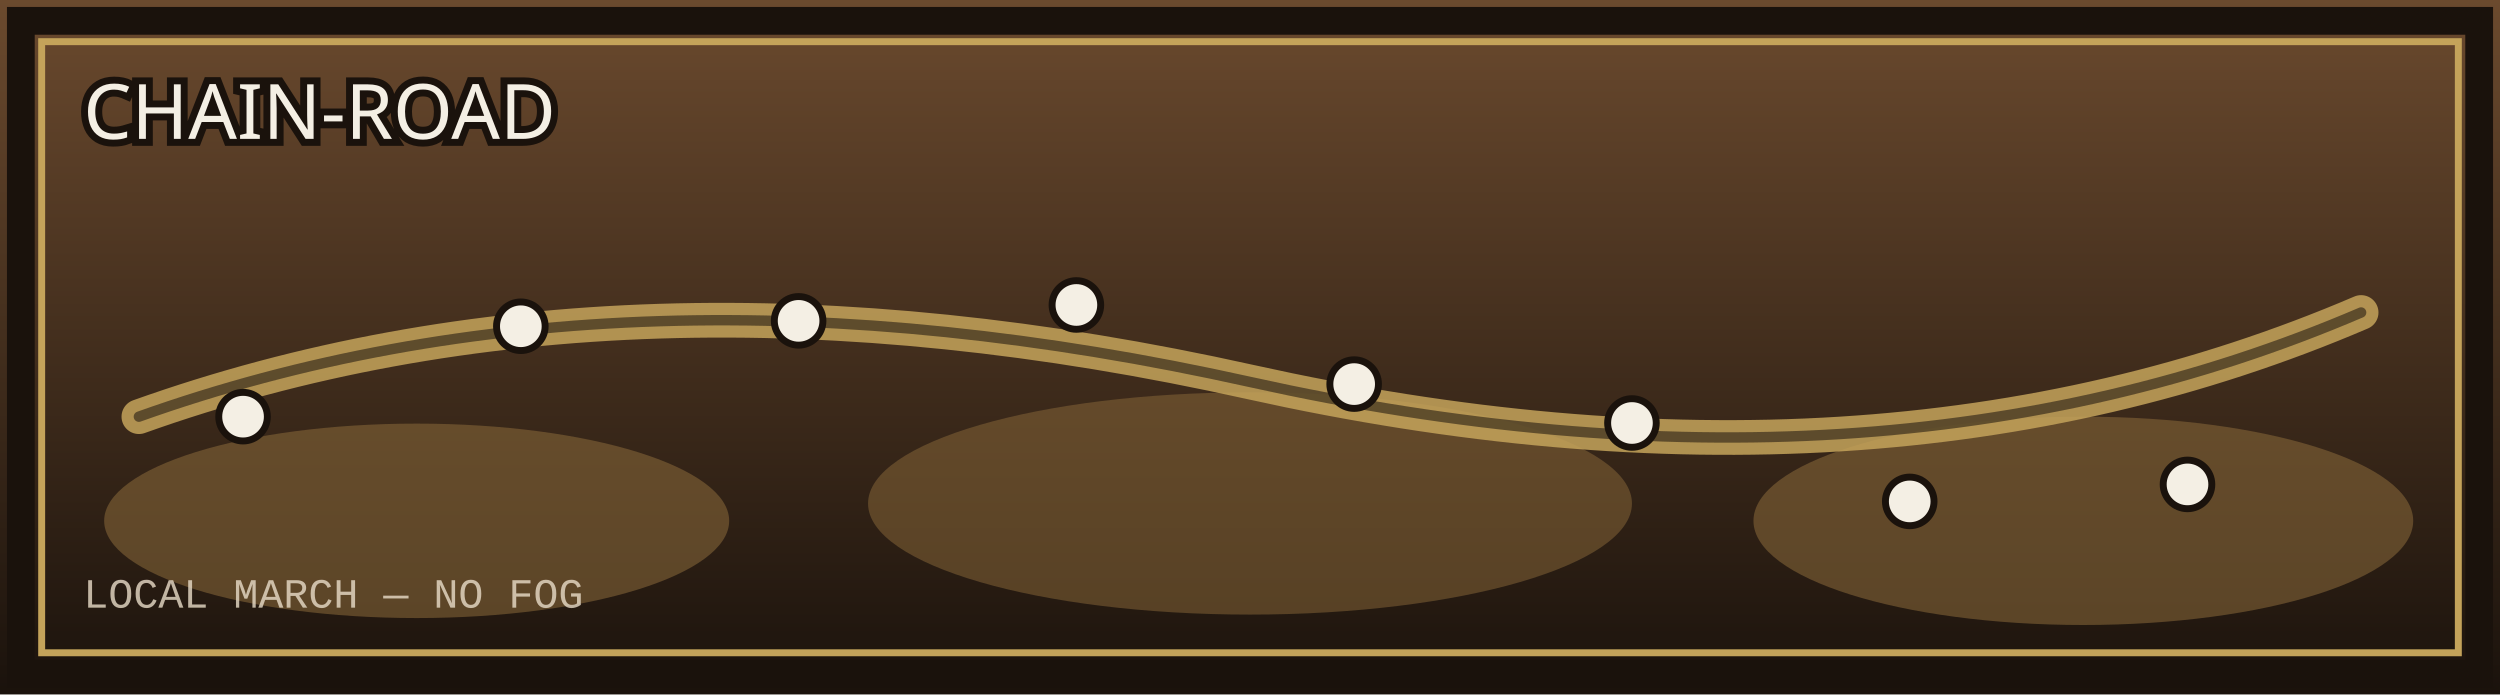
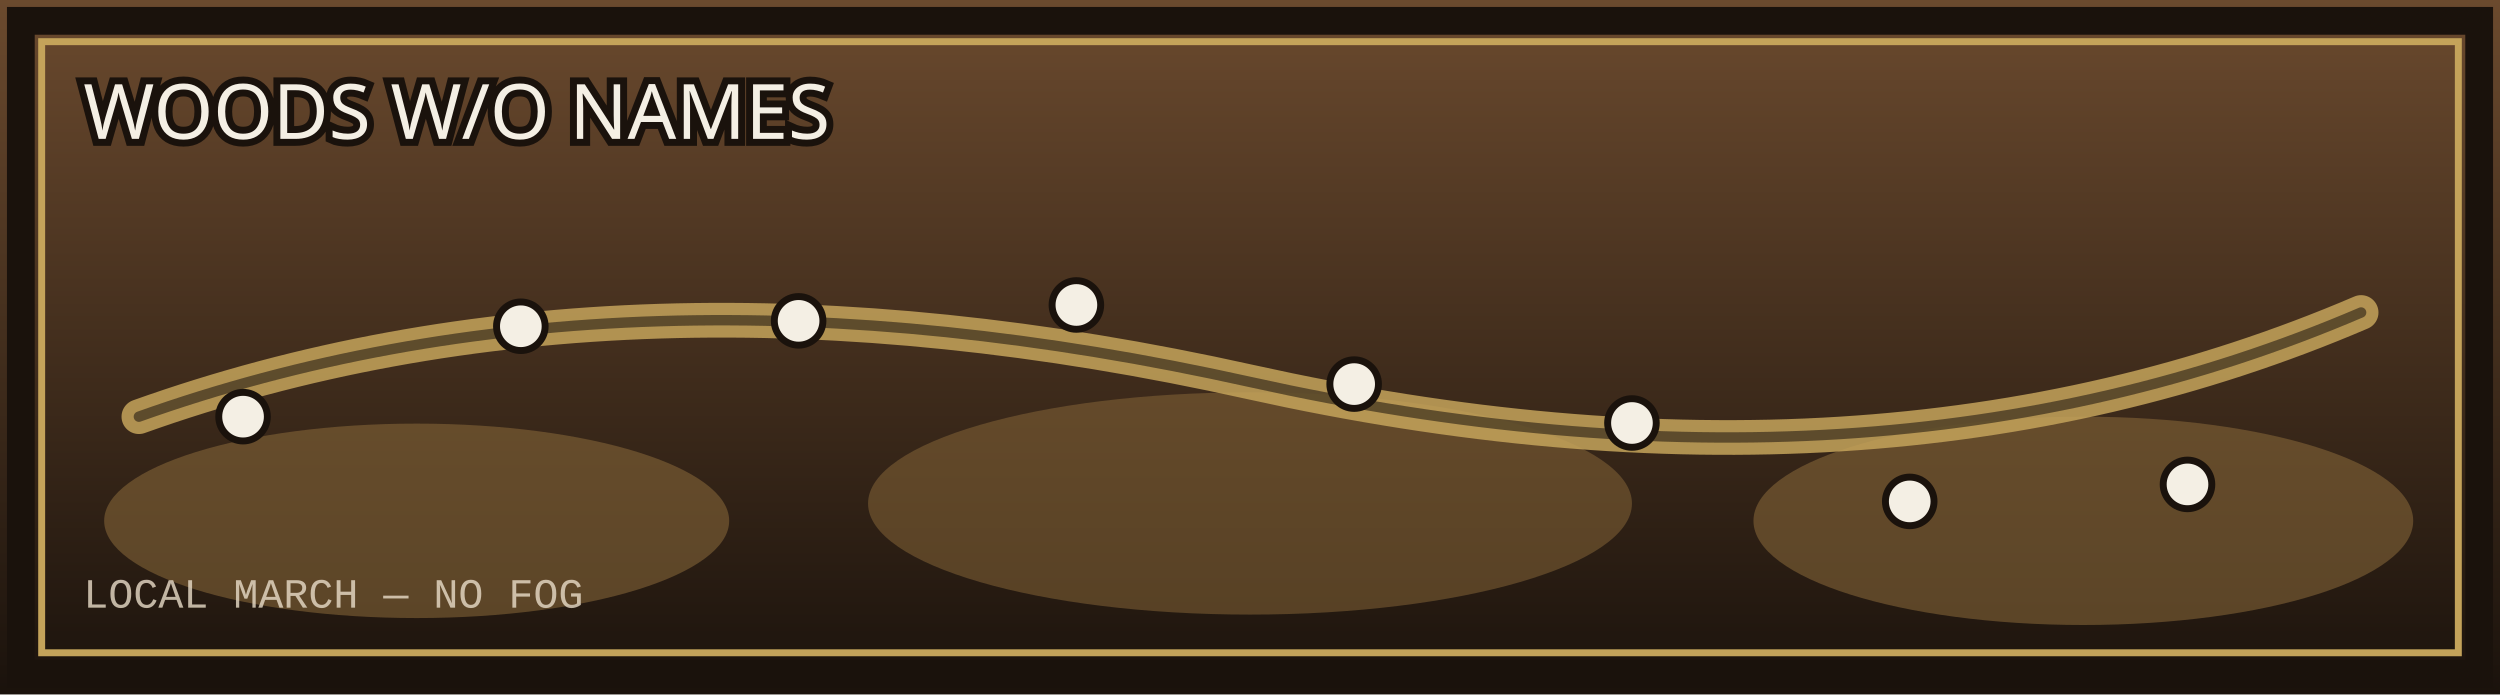
<svg xmlns="http://www.w3.org/2000/svg" width="720" height="200" viewBox="0 0 720 200" fill="none">
  <defs>
    <linearGradient id="bg-local-ch-01" x1="0" y1="0" x2="0" y2="1">
      <stop offset="0%" stop-color="#6b4a2e" />
      <stop offset="100%" stop-color="#1a120c" />
    </linearGradient>
  </defs>
  <rect width="720" height="200" fill="url(#bg-local-ch-01)" />
  <ellipse cx="120" cy="150" rx="90" ry="28" fill="#8b6a3a" opacity="0.55" />
  <ellipse cx="360" cy="145" rx="110" ry="32" fill="#8b6a3a" opacity="0.5" />
  <ellipse cx="600" cy="150" rx="95" ry="30" fill="#8b6a3a" opacity="0.55" />
  <path d="M40 120 Q180 70 360 110 T680 90" fill="none" stroke="#c4a35a" stroke-width="10" stroke-linecap="round" opacity="0.85" />
  <path d="M40 120 Q180 70 360 110 T680 90" fill="none" stroke="#1a120c" stroke-width="3" stroke-linecap="round" opacity="0.55" />
  <circle cx="70" cy="120" r="7" fill="#f4efe4" stroke="#1a120c" stroke-width="2" />
  <circle cx="150" cy="93.962" r="7" fill="#f4efe4" stroke="#1a120c" stroke-width="2" />
  <circle cx="230" cy="92.407" r="7" fill="#f4efe4" stroke="#1a120c" stroke-width="2" />
  <circle cx="310" cy="87.83" r="7" fill="#f4efe4" stroke="#1a120c" stroke-width="2" />
  <circle cx="390" cy="110.62" r="7" fill="#f4efe4" stroke="#1a120c" stroke-width="2" />
  <circle cx="470" cy="121.822" r="7" fill="#f4efe4" stroke="#1a120c" stroke-width="2" />
  <circle cx="550" cy="144.404" r="7" fill="#f4efe4" stroke="#1a120c" stroke-width="2" />
  <circle cx="630" cy="139.509" r="7" fill="#f4efe4" stroke="#1a120c" stroke-width="2" />
  <rect x="6" y="6" width="708" height="188" fill="none" stroke="#1a120c" stroke-width="8" />
  <rect x="12" y="12" width="696" height="176" fill="none" stroke="#c4a35a" stroke-width="2" />
-   <text x="24" y="40" font-family="Impact, Arial Black, sans-serif" font-size="22" fill="#f4efe4" stroke="#1a120c" stroke-width="4" paint-order="stroke">CHAIN-ROAD</text>
+   <text x="24" y="40" font-family="Impact, Arial Black, sans-serif" font-size="22" fill="#f4efe4" stroke="#1a120c" stroke-width="4" paint-order="stroke">WOODS W/O NAMES</text>
  <text x="24" y="175" font-family="Courier New, monospace" font-size="12" fill="#e8dcc8" opacity="0.8">LOCAL MARCH — NO FOG</text>
</svg>
